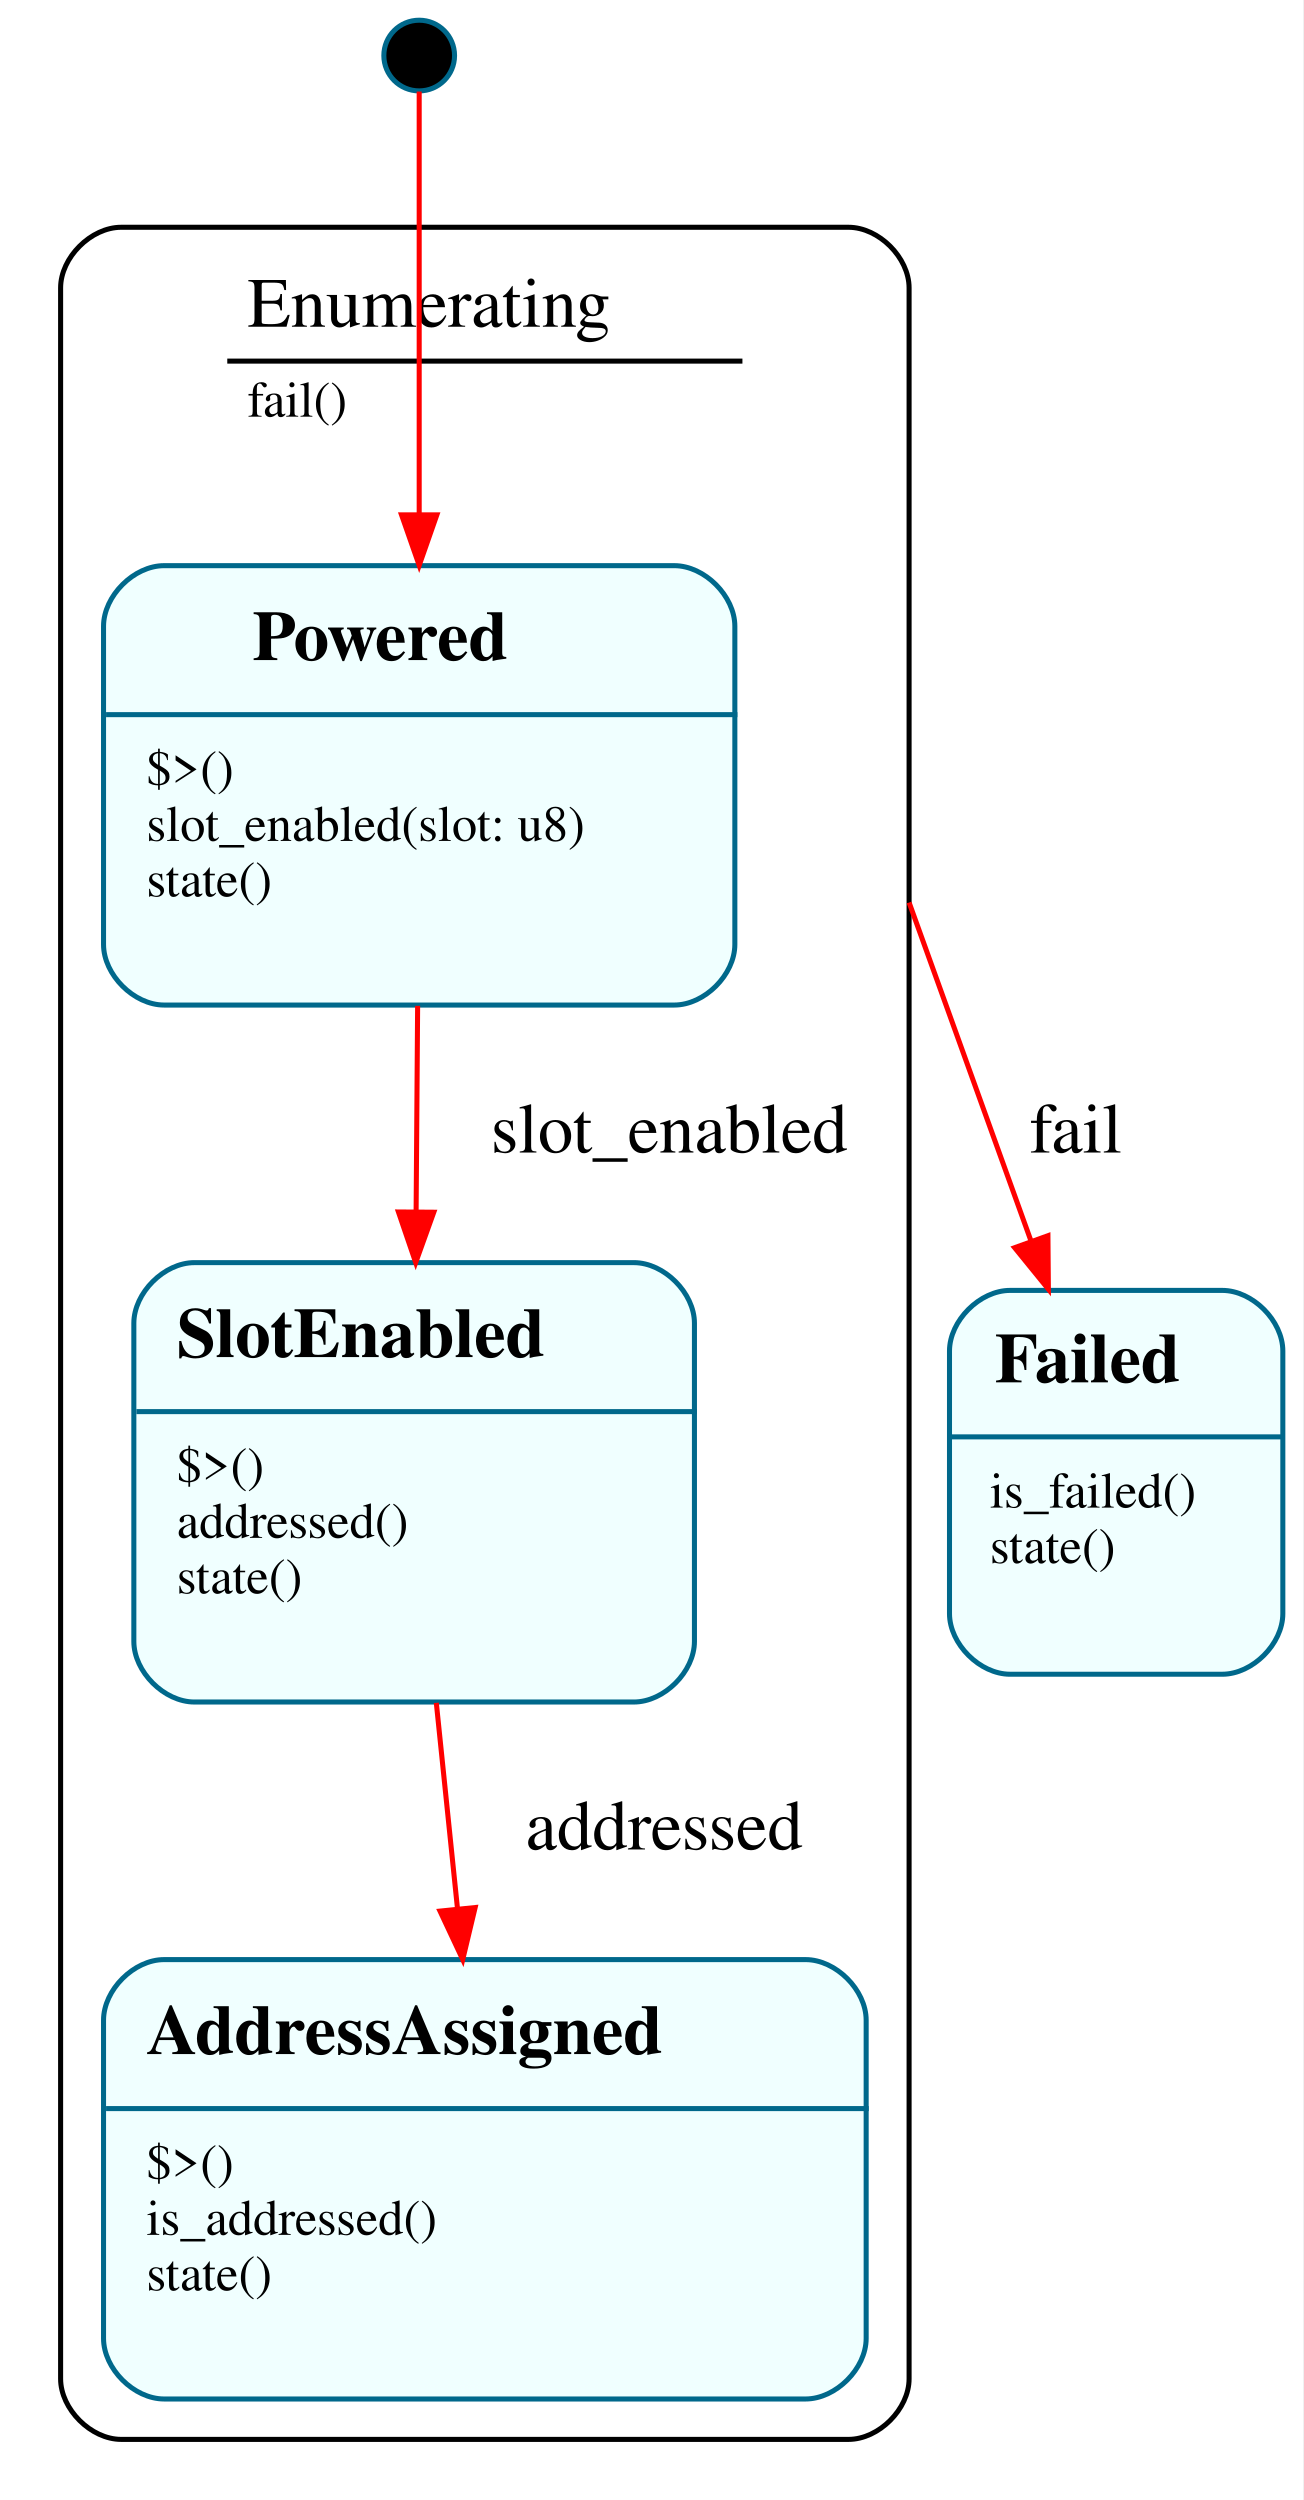
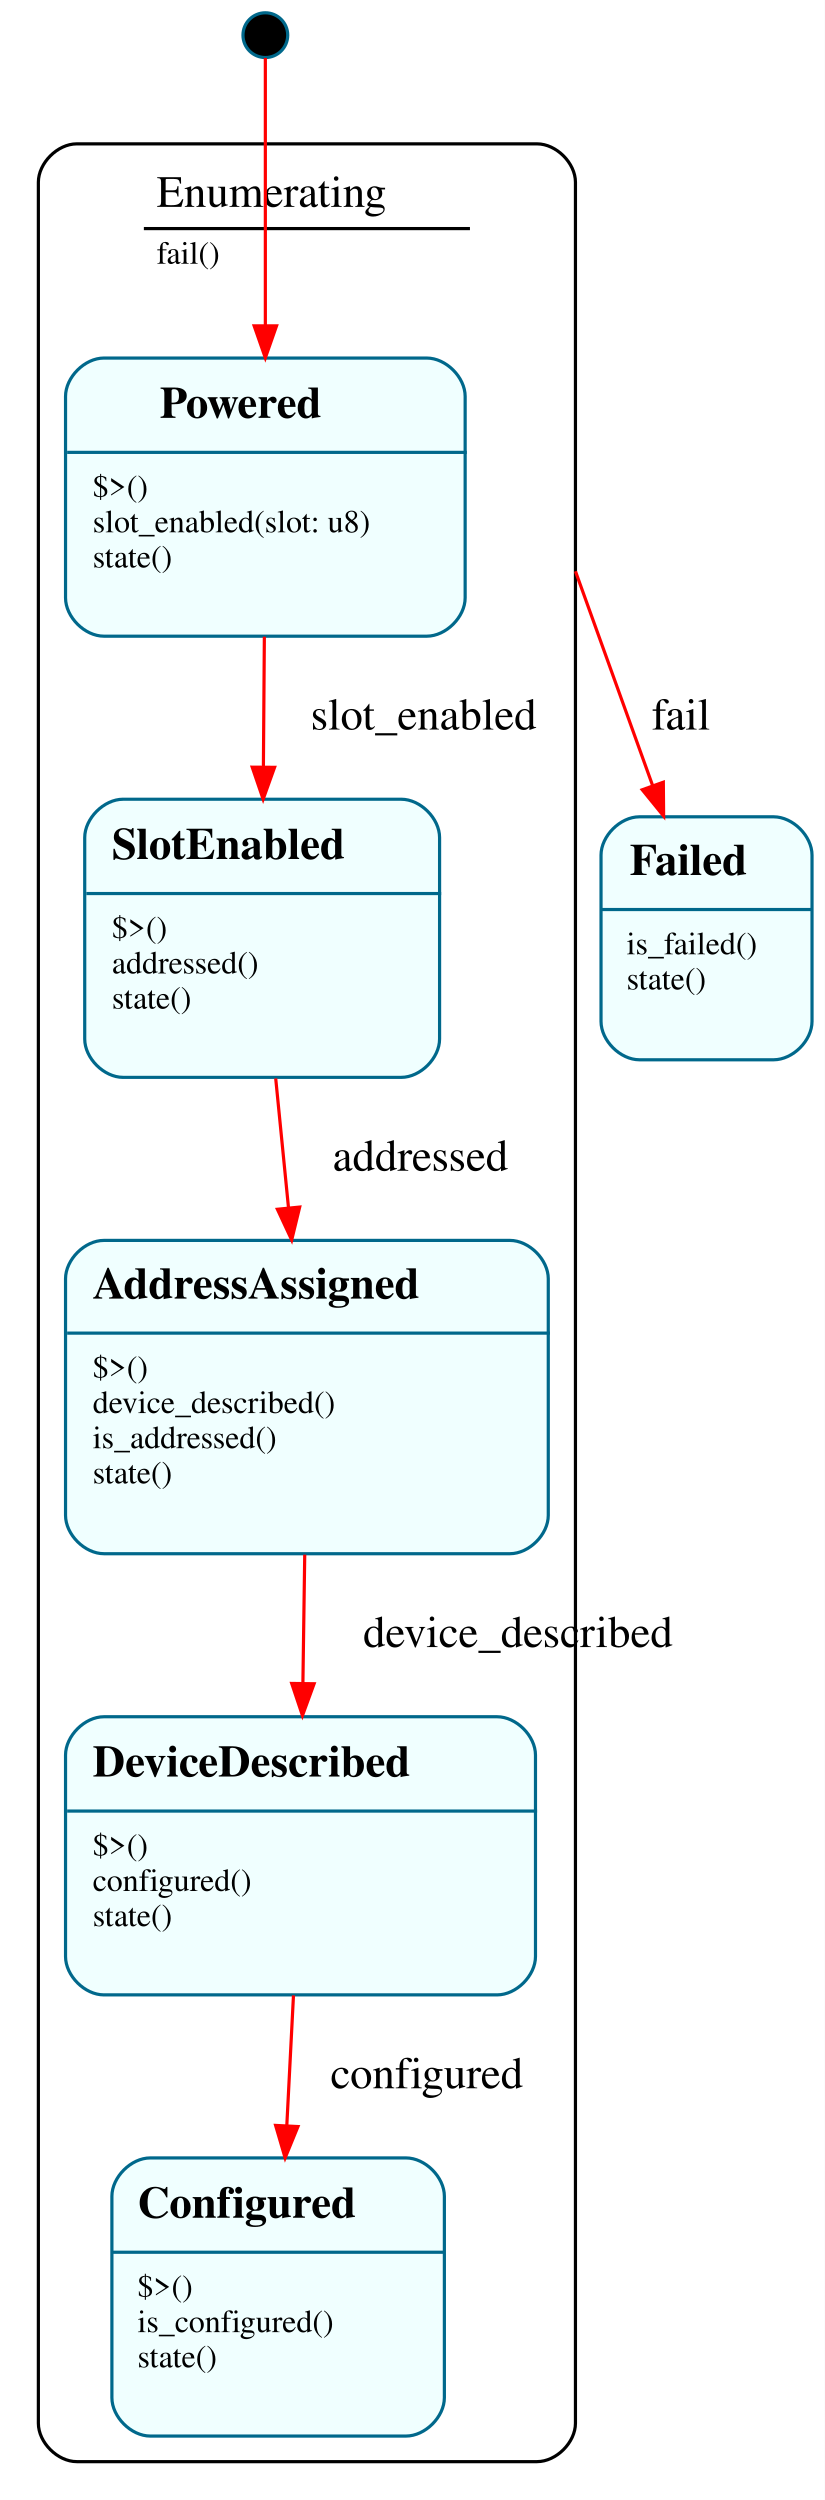
- <svg xmlns="http://www.w3.org/2000/svg" width="258pt" height="495pt" viewBox="0.00 0.00 258.00 495.00">
-   <g id="graph0" class="graph" transform="scale(1 1) rotate(0) translate(4 491)">
-     <polygon fill="white" stroke="transparent" points="-4,4 -4,-491 254,-491 254,4 -4,4" />
+ <svg xmlns="http://www.w3.org/2000/svg" width="258pt" height="782pt" viewBox="0.00 0.00 258.00 782.00">
+   <g id="graph0" class="graph" transform="scale(1 1) rotate(0) translate(4 778)">
+     <polygon fill="white" stroke="transparent" points="-4,4 -4,-778 254,-778 254,4 -4,4" />
    <g id="clust1" class="cluster">
-       <path fill="none" stroke="black" d="M20,-8C20,-8 164,-8 164,-8 170,-8 176,-14 176,-20 176,-20 176,-434 176,-434 176,-440 170,-446 164,-446 164,-446 20,-446 20,-446 14,-446 8,-440 8,-434 8,-434 8,-20 8,-20 8,-14 14,-8 20,-8" />
-       <text text-anchor="start" x="45" y="-426.3" font-family="Times,serif" font-size="14.00">Enumerating</text>
-       <text text-anchor="start" x="45" y="-408.5" font-family="Times,serif" font-size="10.00">fail()</text>
-       <text text-anchor="start" x="45" y="-397.5" font-family="Times,serif" font-size="10.00">                </text>
-       <polygon fill="black" stroke="black" points="41,-419.5 41,-419.5 143,-419.5 143,-419.5 41,-419.5" />
+       <path fill="none" stroke="black" d="M20,-8C20,-8 164,-8 164,-8 170,-8 176,-14 176,-20 176,-20 176,-721 176,-721 176,-727 170,-733 164,-733 164,-733 20,-733 20,-733 14,-733 8,-727 8,-721 8,-721 8,-20 8,-20 8,-14 14,-8 20,-8" />
+       <text text-anchor="start" x="45" y="-713.3" font-family="Times,serif" font-size="14.00">Enumerating</text>
+       <text text-anchor="start" x="45" y="-695.5" font-family="Times,serif" font-size="10.00">fail()</text>
+       <text text-anchor="start" x="45" y="-684.5" font-family="Times,serif" font-size="10.00">                </text>
+       <polygon fill="black" stroke="black" points="41,-706.5 41,-706.5 143,-706.5 143,-706.5 41,-706.5" />
    </g>
    <g id="node1" class="node">
-       <ellipse fill="black" stroke="#00688b" cx="79" cy="-480" rx="7" ry="7" />
+       <ellipse fill="black" stroke="#00688b" cx="79" cy="-767" rx="7" ry="7" />
    </g>
    <g id="node2" class="node">
-       <path fill="azure" stroke="transparent" d="M129.5,-379C129.5,-379 28.5,-379 28.5,-379 22.5,-379 16.5,-373 16.5,-367 16.5,-367 16.5,-304 16.5,-304 16.5,-298 22.5,-292 28.5,-292 28.5,-292 129.5,-292 129.5,-292 135.5,-292 141.5,-298 141.5,-304 141.5,-304 141.5,-367 141.5,-367 141.5,-373 135.5,-379 129.5,-379" />
-       <text text-anchor="start" x="46" y="-360.3" font-family="Times,serif" font-weight="bold" font-size="14.00">Powered</text>
-       <text text-anchor="start" x="25" y="-335.5" font-family="Times,serif" font-size="10.00">$&gt;()</text>
-       <text text-anchor="start" x="25" y="-324.5" font-family="Times,serif" font-size="10.00">slot_enabled(slot: u8)</text>
-       <text text-anchor="start" x="25" y="-313.5" font-family="Times,serif" font-size="10.00">state()</text>
-       <text text-anchor="start" x="55" y="-302.5" font-family="Times,serif" font-size="10.00">                </text>
-       <polygon fill="#00688b" stroke="#00688b" points="17,-349.5 17,-349.5 142,-349.5 142,-349.5 17,-349.5" />
-       <path fill="none" stroke="#00688b" d="M28.5,-292C28.5,-292 129.5,-292 129.5,-292 135.5,-292 141.5,-298 141.5,-304 141.5,-304 141.5,-367 141.5,-367 141.5,-373 135.5,-379 129.5,-379 129.5,-379 28.5,-379 28.5,-379 22.5,-379 16.5,-373 16.5,-367 16.5,-367 16.5,-304 16.5,-304 16.5,-298 22.5,-292 28.5,-292" />
+       <path fill="azure" stroke="transparent" d="M129.5,-666C129.5,-666 28.5,-666 28.5,-666 22.5,-666 16.5,-660 16.5,-654 16.5,-654 16.5,-591 16.5,-591 16.5,-585 22.5,-579 28.5,-579 28.5,-579 129.5,-579 129.5,-579 135.5,-579 141.5,-585 141.5,-591 141.5,-591 141.5,-654 141.5,-654 141.5,-660 135.5,-666 129.5,-666" />
+       <text text-anchor="start" x="46" y="-647.3" font-family="Times,serif" font-weight="bold" font-size="14.00">Powered</text>
+       <text text-anchor="start" x="25" y="-622.5" font-family="Times,serif" font-size="10.00">$&gt;()</text>
+       <text text-anchor="start" x="25" y="-611.5" font-family="Times,serif" font-size="10.00">slot_enabled(slot: u8)</text>
+       <text text-anchor="start" x="25" y="-600.5" font-family="Times,serif" font-size="10.00">state()</text>
+       <text text-anchor="start" x="55" y="-589.5" font-family="Times,serif" font-size="10.00">                </text>
+       <polygon fill="#00688b" stroke="#00688b" points="17,-636.5 17,-636.5 142,-636.5 142,-636.5 17,-636.5" />
+       <path fill="none" stroke="#00688b" d="M28.5,-579C28.5,-579 129.5,-579 129.5,-579 135.5,-579 141.5,-585 141.5,-591 141.5,-591 141.5,-654 141.5,-654 141.5,-660 135.5,-666 129.5,-666 129.5,-666 28.5,-666 28.5,-666 22.5,-666 16.5,-660 16.5,-654 16.5,-654 16.5,-591 16.5,-591 16.5,-585 22.5,-579 28.5,-579" />
    </g>
    <g id="edge1" class="edge">
-       <path fill="none" stroke="red" d="M79,-472.88C79,-458.46 79,-421.16 79,-389.21" />
-       <polygon fill="red" stroke="red" points="82.5,-389.06 79,-379.06 75.5,-389.06 82.5,-389.06" />
+       <path fill="none" stroke="red" d="M79,-759.88C79,-745.46 79,-708.16 79,-676.21" />
+       <polygon fill="red" stroke="red" points="82.5,-676.06 79,-666.06 75.5,-676.06 82.5,-676.06" />
    </g>
    <g id="node5" class="node">
-       <path fill="azure" stroke="transparent" d="M121.5,-241C121.5,-241 34.5,-241 34.5,-241 28.5,-241 22.5,-235 22.5,-229 22.5,-229 22.5,-166 22.5,-166 22.5,-160 28.5,-154 34.5,-154 34.5,-154 121.5,-154 121.5,-154 127.5,-154 133.5,-160 133.5,-166 133.5,-166 133.5,-229 133.5,-229 133.5,-235 127.5,-241 121.5,-241" />
-       <text text-anchor="start" x="31" y="-222.3" font-family="Times,serif" font-weight="bold" font-size="14.00">SlotEnabled</text>
-       <text text-anchor="start" x="31" y="-197.5" font-family="Times,serif" font-size="10.00">$&gt;()</text>
-       <text text-anchor="start" x="31" y="-186.5" font-family="Times,serif" font-size="10.00">addressed()</text>
-       <text text-anchor="start" x="31" y="-175.5" font-family="Times,serif" font-size="10.00">state()</text>
-       <text text-anchor="start" x="37" y="-164.5" font-family="Times,serif" font-size="10.00">                </text>
-       <polygon fill="#00688b" stroke="#00688b" points="23,-211.5 23,-211.5 134,-211.5 134,-211.5 23,-211.5" />
-       <path fill="none" stroke="#00688b" d="M34.5,-154C34.5,-154 121.5,-154 121.5,-154 127.5,-154 133.5,-160 133.5,-166 133.5,-166 133.5,-229 133.5,-229 133.5,-235 127.5,-241 121.5,-241 121.5,-241 34.5,-241 34.5,-241 28.5,-241 22.5,-235 22.5,-229 22.5,-229 22.5,-166 22.5,-166 22.5,-160 28.5,-154 34.5,-154" />
+       <path fill="azure" stroke="transparent" d="M121.5,-528C121.5,-528 34.5,-528 34.5,-528 28.5,-528 22.5,-522 22.5,-516 22.5,-516 22.5,-453 22.5,-453 22.5,-447 28.5,-441 34.5,-441 34.5,-441 121.5,-441 121.5,-441 127.5,-441 133.5,-447 133.5,-453 133.5,-453 133.5,-516 133.5,-516 133.5,-522 127.5,-528 121.5,-528" />
+       <text text-anchor="start" x="31" y="-509.3" font-family="Times,serif" font-weight="bold" font-size="14.00">SlotEnabled</text>
+       <text text-anchor="start" x="31" y="-484.5" font-family="Times,serif" font-size="10.00">$&gt;()</text>
+       <text text-anchor="start" x="31" y="-473.5" font-family="Times,serif" font-size="10.00">addressed()</text>
+       <text text-anchor="start" x="31" y="-462.5" font-family="Times,serif" font-size="10.00">state()</text>
+       <text text-anchor="start" x="37" y="-451.5" font-family="Times,serif" font-size="10.00">                </text>
+       <polygon fill="#00688b" stroke="#00688b" points="23,-498.5 23,-498.5 134,-498.5 134,-498.5 23,-498.5" />
+       <path fill="none" stroke="#00688b" d="M34.5,-441C34.5,-441 121.5,-441 121.5,-441 127.5,-441 133.5,-447 133.5,-453 133.5,-453 133.5,-516 133.5,-516 133.5,-522 127.5,-528 121.5,-528 121.5,-528 34.5,-528 34.5,-528 28.5,-528 22.5,-522 22.5,-516 22.5,-516 22.5,-453 22.5,-453 22.5,-447 28.5,-441 34.5,-441" />
    </g>
    <g id="edge2" class="edge">
-       <path fill="none" stroke="red" d="M78.69,-291.84C78.59,-278.93 78.49,-264.6 78.39,-251.11" />
-       <polygon fill="red" stroke="red" points="81.89,-250.98 78.31,-241.01 74.89,-251.03 81.89,-250.98" />
-       <text text-anchor="middle" x="128.5" y="-262.8" font-family="Times,serif" font-size="14.00"> slot_enabled </text>
+       <path fill="none" stroke="red" d="M78.69,-578.84C78.59,-565.93 78.49,-551.6 78.39,-538.11" />
+       <polygon fill="red" stroke="red" points="81.89,-537.98 78.31,-528.01 74.89,-538.03 81.89,-537.98" />
+       <text text-anchor="middle" x="128.5" y="-549.8" font-family="Times,serif" font-size="14.00"> slot_enabled </text>
    </g>
    <g id="node3" class="node">
-       <path fill="azure" stroke="transparent" d="M238,-235.5C238,-235.5 196,-235.5 196,-235.5 190,-235.5 184,-229.5 184,-223.5 184,-223.5 184,-171.5 184,-171.5 184,-165.5 190,-159.5 196,-159.5 196,-159.5 238,-159.5 238,-159.5 244,-159.5 250,-165.5 250,-171.5 250,-171.5 250,-223.5 250,-223.5 250,-229.5 244,-235.5 238,-235.5" />
-       <text text-anchor="start" x="193" y="-217.3" font-family="Times,serif" font-weight="bold" font-size="14.00">Failed</text>
-       <text text-anchor="start" x="192" y="-192.5" font-family="Times,serif" font-size="10.00">is_failed()</text>
-       <text text-anchor="start" x="192" y="-181.5" font-family="Times,serif" font-size="10.00">state()</text>
-       <text text-anchor="start" x="198.5" y="-170.5" font-family="Times,serif" font-size="10.00">            </text>
-       <polygon fill="#00688b" stroke="#00688b" points="184,-206.5 184,-206.5 250,-206.5 250,-206.5 184,-206.5" />
-       <path fill="none" stroke="#00688b" d="M196,-159.5C196,-159.5 238,-159.5 238,-159.5 244,-159.5 250,-165.5 250,-171.5 250,-171.5 250,-223.5 250,-223.5 250,-229.5 244,-235.5 238,-235.5 238,-235.5 196,-235.5 196,-235.5 190,-235.5 184,-229.5 184,-223.5 184,-223.5 184,-171.5 184,-171.5 184,-165.5 190,-159.5 196,-159.5" />
+       <path fill="azure" stroke="transparent" d="M238,-522.5C238,-522.5 196,-522.5 196,-522.5 190,-522.5 184,-516.5 184,-510.5 184,-510.5 184,-458.5 184,-458.5 184,-452.5 190,-446.5 196,-446.5 196,-446.5 238,-446.5 238,-446.5 244,-446.5 250,-452.5 250,-458.5 250,-458.5 250,-510.5 250,-510.5 250,-516.5 244,-522.5 238,-522.5" />
+       <text text-anchor="start" x="193" y="-504.3" font-family="Times,serif" font-weight="bold" font-size="14.00">Failed</text>
+       <text text-anchor="start" x="192" y="-479.5" font-family="Times,serif" font-size="10.00">is_failed()</text>
+       <text text-anchor="start" x="192" y="-468.5" font-family="Times,serif" font-size="10.00">state()</text>
+       <text text-anchor="start" x="198.5" y="-457.5" font-family="Times,serif" font-size="10.00">            </text>
+       <polygon fill="#00688b" stroke="#00688b" points="184,-493.5 184,-493.5 250,-493.5 250,-493.5 184,-493.5" />
+       <path fill="none" stroke="#00688b" d="M196,-446.5C196,-446.5 238,-446.5 238,-446.5 244,-446.5 250,-452.5 250,-458.5 250,-458.5 250,-510.5 250,-510.5 250,-516.5 244,-522.5 238,-522.5 238,-522.5 196,-522.5 196,-522.5 190,-522.5 184,-516.5 184,-510.5 184,-510.5 184,-458.5 184,-458.5 184,-452.5 190,-446.5 196,-446.5" />
    </g>
    <g id="node4" class="node">
-       <ellipse fill="azure" stroke="#00688b" cx="168" cy="-335.5" rx="0" ry="0" />
+       <ellipse fill="azure" stroke="#00688b" cx="168" cy="-622.5" rx="0" ry="0" />
+     </g>
+     <g id="edge6" class="edge">
+       <path fill="none" stroke="red" d="M176,-599.31C182.53,-581.18 191.98,-554.95 200.16,-532.23" />
+       <polygon fill="red" stroke="red" points="203.49,-533.33 203.58,-522.74 196.9,-530.96 203.49,-533.33" />
+       <text text-anchor="middle" x="209" y="-549.8" font-family="Times,serif" font-size="14.00"> fail </text>
+     </g>
+     <g id="node6" class="node">
+       <path fill="azure" stroke="transparent" d="M155.5,-390C155.5,-390 28.5,-390 28.5,-390 22.5,-390 16.5,-384 16.5,-378 16.5,-378 16.5,-304 16.5,-304 16.5,-298 22.5,-292 28.5,-292 28.5,-292 155.5,-292 155.5,-292 161.5,-292 167.5,-298 167.5,-304 167.5,-304 167.5,-378 167.5,-378 167.5,-384 161.5,-390 155.5,-390" />
+       <text text-anchor="start" x="25" y="-371.8" font-family="Times,serif" font-weight="bold" font-size="14.00">AddressAssigned</text>
+       <text text-anchor="start" x="25" y="-347" font-family="Times,serif" font-size="10.00">$&gt;()</text>
+       <text text-anchor="start" x="25" y="-336" font-family="Times,serif" font-size="10.00">device_described()</text>
+       <text text-anchor="start" x="25" y="-325" font-family="Times,serif" font-size="10.00">is_addressed()</text>
+       <text text-anchor="start" x="25" y="-314" font-family="Times,serif" font-size="10.00">state()</text>
+       <text text-anchor="start" x="49" y="-303" font-family="Times,serif" font-size="10.00">                </text>
+       <polygon fill="#00688b" stroke="#00688b" points="17,-361 17,-361 168,-361 168,-361 17,-361" />
+       <path fill="none" stroke="#00688b" d="M28.5,-292C28.5,-292 155.5,-292 155.5,-292 161.5,-292 167.5,-298 167.5,-304 167.5,-304 167.5,-378 167.5,-378 167.5,-384 161.5,-390 155.5,-390 155.5,-390 28.5,-390 28.5,-390 22.5,-390 16.5,-384 16.5,-378 16.5,-378 16.5,-304 16.5,-304 16.5,-298 22.5,-292 28.5,-292" />
+     </g>
+     <g id="edge3" class="edge">
+       <path fill="none" stroke="red" d="M82.24,-440.66C83.5,-427.96 84.89,-413.82 86.23,-400.31" />
+       <polygon fill="red" stroke="red" points="89.74,-400.43 87.24,-390.14 82.77,-399.74 89.74,-400.43" />
+       <text text-anchor="middle" x="127.5" y="-411.8" font-family="Times,serif" font-size="14.00"> addressed </text>
+     </g>
+     <g id="node7" class="node">
+       <path fill="azure" stroke="transparent" d="M151.5,-241C151.5,-241 28.5,-241 28.5,-241 22.5,-241 16.5,-235 16.5,-229 16.5,-229 16.5,-166 16.5,-166 16.5,-160 22.5,-154 28.5,-154 28.5,-154 151.5,-154 151.5,-154 157.5,-154 163.5,-160 163.5,-166 163.5,-166 163.5,-229 163.5,-229 163.5,-235 157.5,-241 151.5,-241" />
+       <text text-anchor="start" x="25" y="-222.3" font-family="Times,serif" font-weight="bold" font-size="14.00">DeviceDescribed</text>
+       <text text-anchor="start" x="25" y="-197.5" font-family="Times,serif" font-size="10.00">$&gt;()</text>
+       <text text-anchor="start" x="25" y="-186.5" font-family="Times,serif" font-size="10.00">configured()</text>
+       <text text-anchor="start" x="25" y="-175.5" font-family="Times,serif" font-size="10.00">state()</text>
+       <text text-anchor="start" x="32.5" y="-164.5" font-family="Times,serif" font-size="10.00">                </text>
+       <polygon fill="#00688b" stroke="#00688b" points="17,-211.5 17,-211.5 164,-211.5 164,-211.5 17,-211.5" />
+       <path fill="none" stroke="#00688b" d="M28.5,-154C28.5,-154 151.5,-154 151.5,-154 157.5,-154 163.5,-160 163.5,-166 163.5,-166 163.5,-229 163.5,-229 163.5,-235 157.5,-241 151.5,-241 151.5,-241 28.5,-241 28.5,-241 22.5,-241 16.5,-235 16.5,-229 16.5,-229 16.5,-166 16.5,-166 16.5,-160 22.5,-154 28.5,-154" />
    </g>
    <g id="edge4" class="edge">
-       <path fill="none" stroke="red" d="M176,-312.31C182.53,-294.18 191.98,-267.95 200.16,-245.23" />
-       <polygon fill="red" stroke="red" points="203.49,-246.33 203.58,-235.74 196.9,-243.96 203.49,-246.33" />
-       <text text-anchor="middle" x="209" y="-262.8" font-family="Times,serif" font-size="14.00"> fail </text>
+       <path fill="none" stroke="red" d="M91.32,-291.7C91.14,-278.81 90.94,-264.82 90.75,-251.68" />
+       <polygon fill="red" stroke="red" points="94.25,-251.32 90.61,-241.37 87.25,-251.42 94.25,-251.32" />
+       <text text-anchor="middle" x="158" y="-262.8" font-family="Times,serif" font-size="14.00"> device_described </text>
    </g>
-     <g id="node6" class="node">
-       <path fill="azure" stroke="transparent" d="M155.5,-103C155.5,-103 28.5,-103 28.5,-103 22.5,-103 16.5,-97 16.5,-91 16.5,-91 16.5,-28 16.5,-28 16.5,-22 22.5,-16 28.5,-16 28.5,-16 155.5,-16 155.5,-16 161.5,-16 167.5,-22 167.5,-28 167.5,-28 167.5,-91 167.5,-91 167.5,-97 161.5,-103 155.5,-103" />
-       <text text-anchor="start" x="25" y="-84.3" font-family="Times,serif" font-weight="bold" font-size="14.00">AddressAssigned</text>
-       <text text-anchor="start" x="25" y="-59.5" font-family="Times,serif" font-size="10.00">$&gt;()</text>
-       <text text-anchor="start" x="25" y="-48.5" font-family="Times,serif" font-size="10.00">is_addressed()</text>
-       <text text-anchor="start" x="25" y="-37.5" font-family="Times,serif" font-size="10.00">state()</text>
-       <text text-anchor="start" x="38" y="-26.5" font-family="Times,serif" font-size="10.00">                </text>
-       <polygon fill="#00688b" stroke="#00688b" points="17,-73.5 17,-73.5 168,-73.5 168,-73.5 17,-73.5" />
-       <path fill="none" stroke="#00688b" d="M28.5,-16C28.5,-16 155.5,-16 155.5,-16 161.5,-16 167.5,-22 167.5,-28 167.5,-28 167.5,-91 167.5,-91 167.5,-97 161.5,-103 155.5,-103 155.5,-103 28.5,-103 28.5,-103 22.5,-103 16.5,-97 16.5,-91 16.5,-91 16.5,-28 16.5,-28 16.5,-22 22.5,-16 28.5,-16" />
+     <g id="node8" class="node">
+       <path fill="azure" stroke="transparent" d="M123,-103C123,-103 43,-103 43,-103 37,-103 31,-97 31,-91 31,-91 31,-28 31,-28 31,-22 37,-16 43,-16 43,-16 123,-16 123,-16 129,-16 135,-22 135,-28 135,-28 135,-91 135,-91 135,-97 129,-103 123,-103" />
+       <text text-anchor="start" x="39" y="-84.3" font-family="Times,serif" font-weight="bold" font-size="14.00">Configured</text>
+       <text text-anchor="start" x="39" y="-59.5" font-family="Times,serif" font-size="10.00">$&gt;()</text>
+       <text text-anchor="start" x="39" y="-48.5" font-family="Times,serif" font-size="10.00">is_configured()</text>
+       <text text-anchor="start" x="39" y="-37.5" font-family="Times,serif" font-size="10.00">state()</text>
+       <text text-anchor="start" x="53" y="-26.5" font-family="Times,serif" font-size="10.00">                </text>
+       <polygon fill="#00688b" stroke="#00688b" points="31,-73.5 31,-73.5 135,-73.5 135,-73.5 31,-73.5" />
+       <path fill="none" stroke="#00688b" d="M43,-16C43,-16 123,-16 123,-16 129,-16 135,-22 135,-28 135,-28 135,-91 135,-91 135,-97 129,-103 123,-103 123,-103 43,-103 43,-103 37,-103 31,-97 31,-91 31,-91 31,-28 31,-28 31,-22 37,-16 43,-16" />
    </g>
-     <g id="edge3" class="edge">
-       <path fill="none" stroke="red" d="M82.39,-153.84C83.72,-140.93 85.2,-126.6 86.58,-113.11" />
-       <polygon fill="red" stroke="red" points="90.08,-113.31 87.62,-103.01 83.12,-112.6 90.08,-113.31" />
-       <text text-anchor="middle" x="127.5" y="-124.8" font-family="Times,serif" font-size="14.00"> addressed </text>
+     <g id="edge5" class="edge">
+       <path fill="none" stroke="red" d="M87.8,-153.84C87.14,-140.93 86.4,-126.6 85.71,-113.11" />
+       <polygon fill="red" stroke="red" points="89.2,-112.81 85.19,-103.01 82.21,-113.17 89.2,-112.81" />
+       <text text-anchor="middle" x="129.5" y="-124.8" font-family="Times,serif" font-size="14.00"> configured </text>
    </g>
  </g>
</svg>
